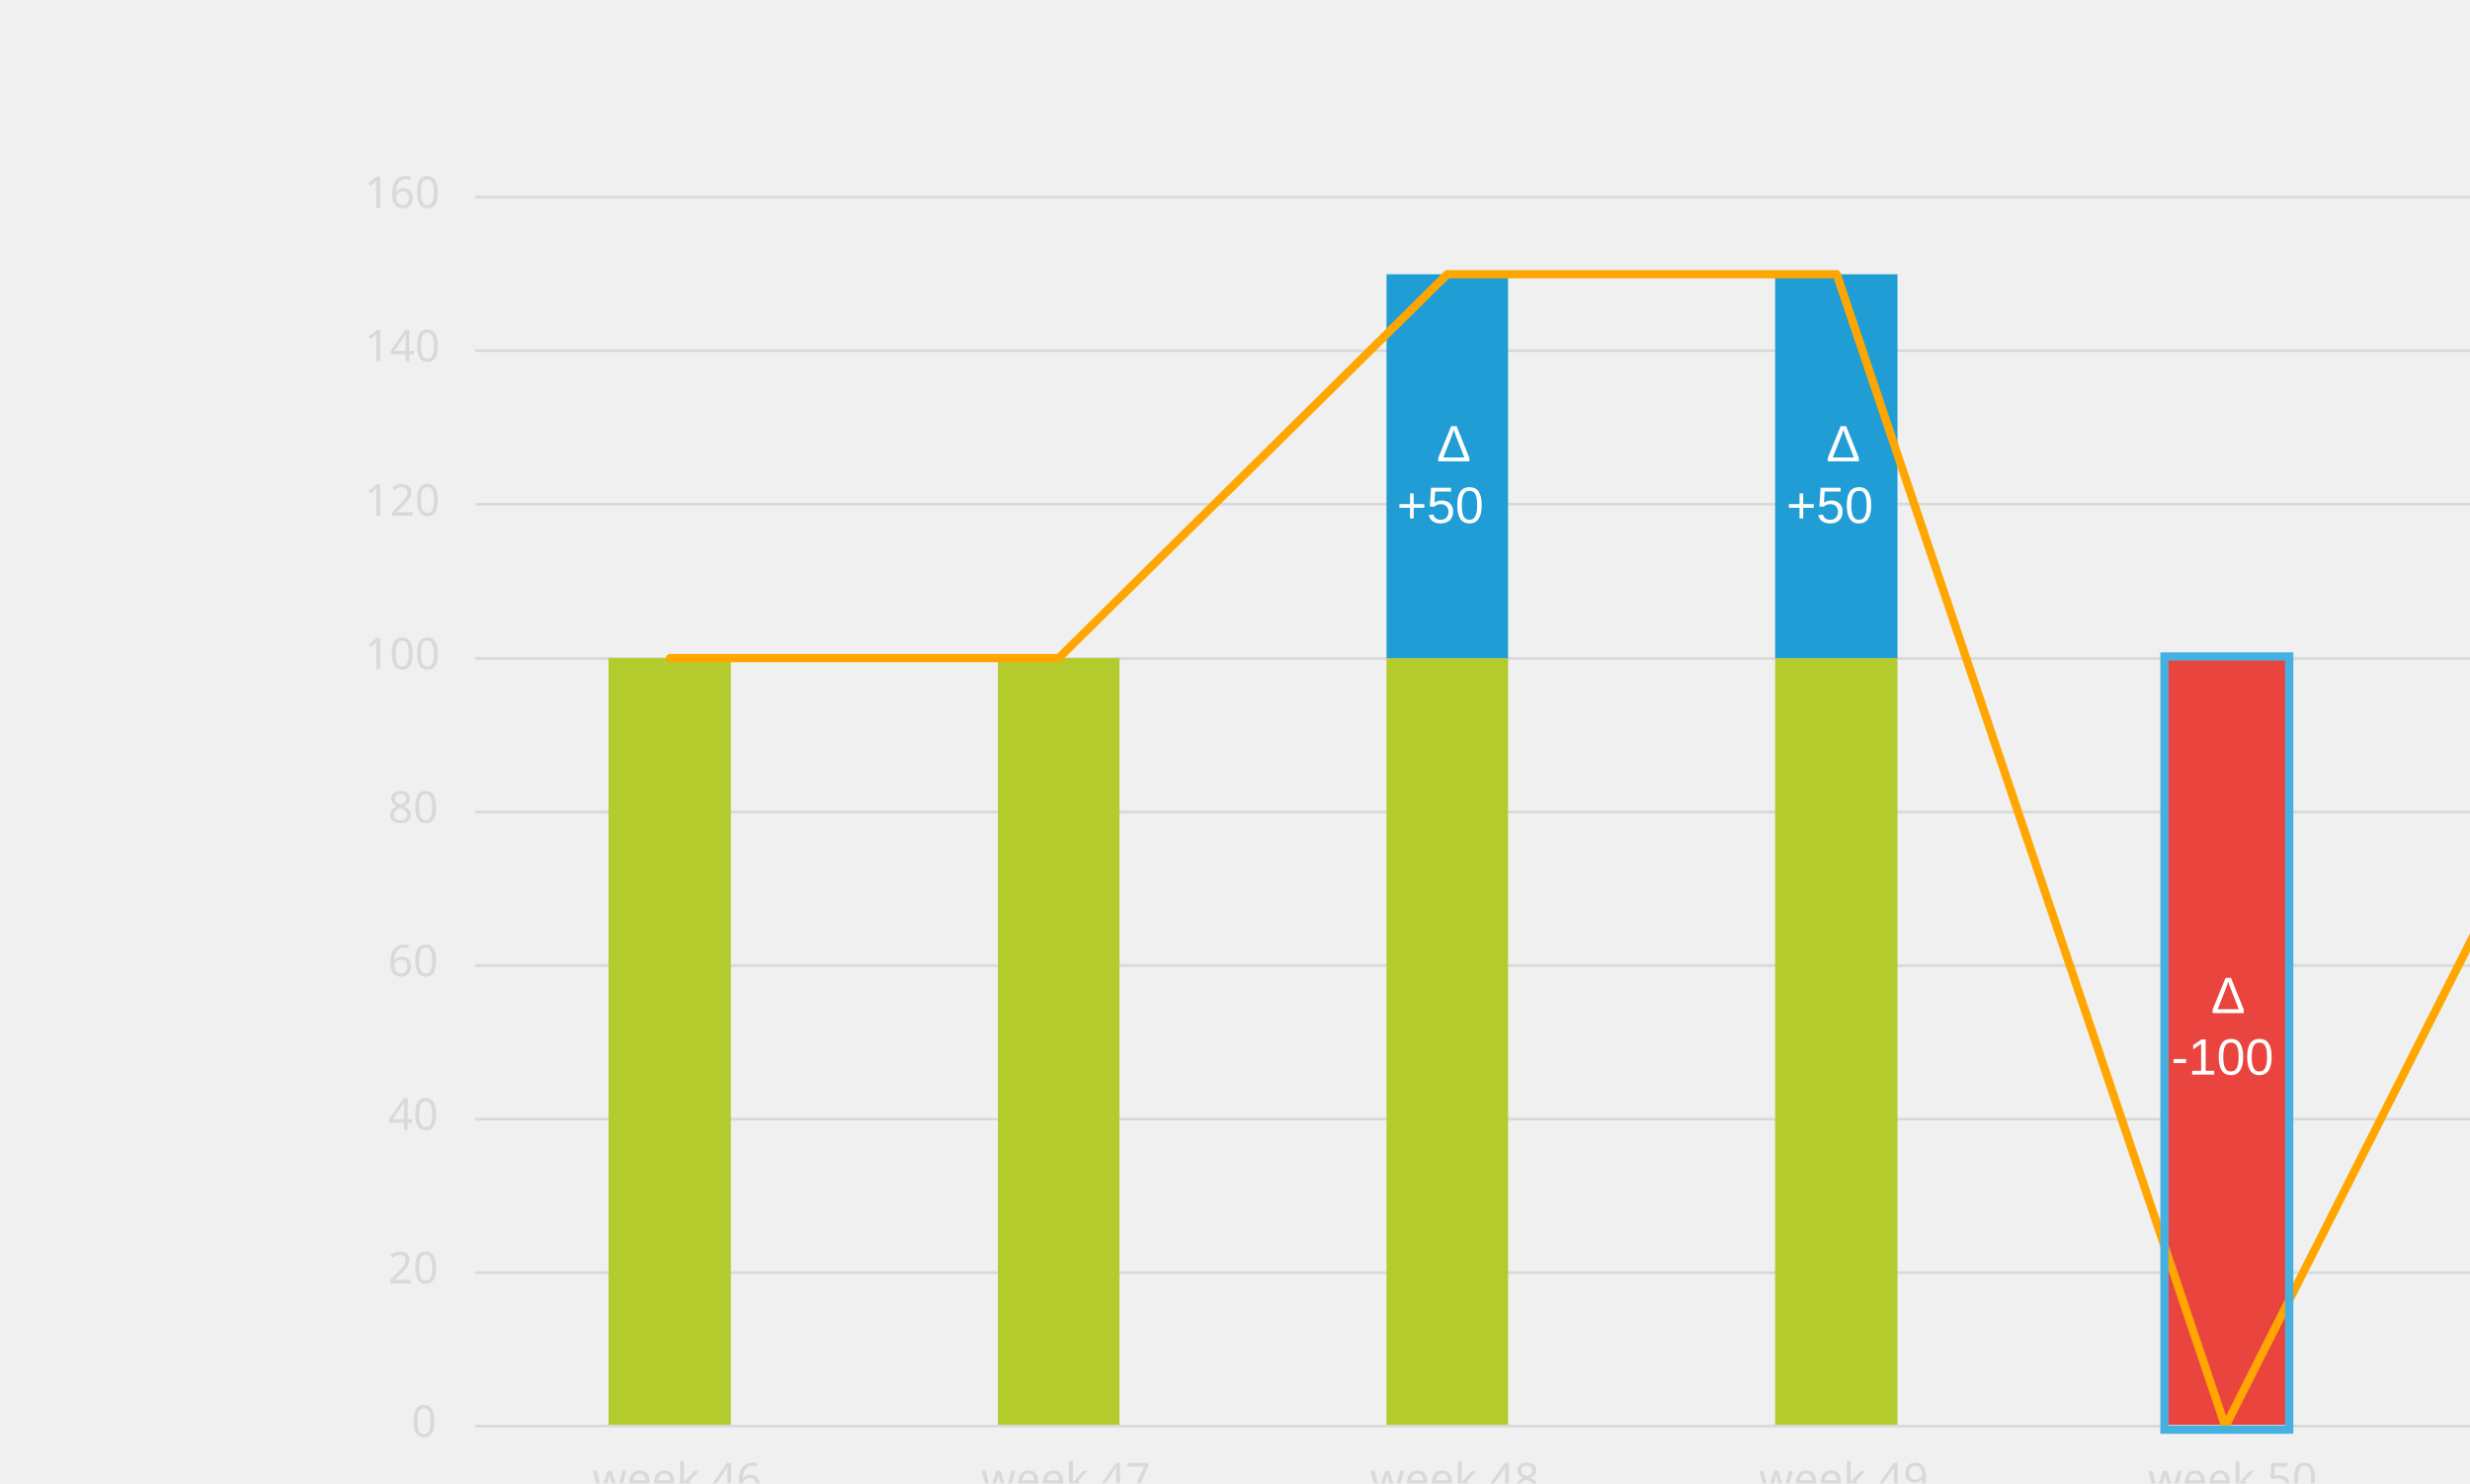
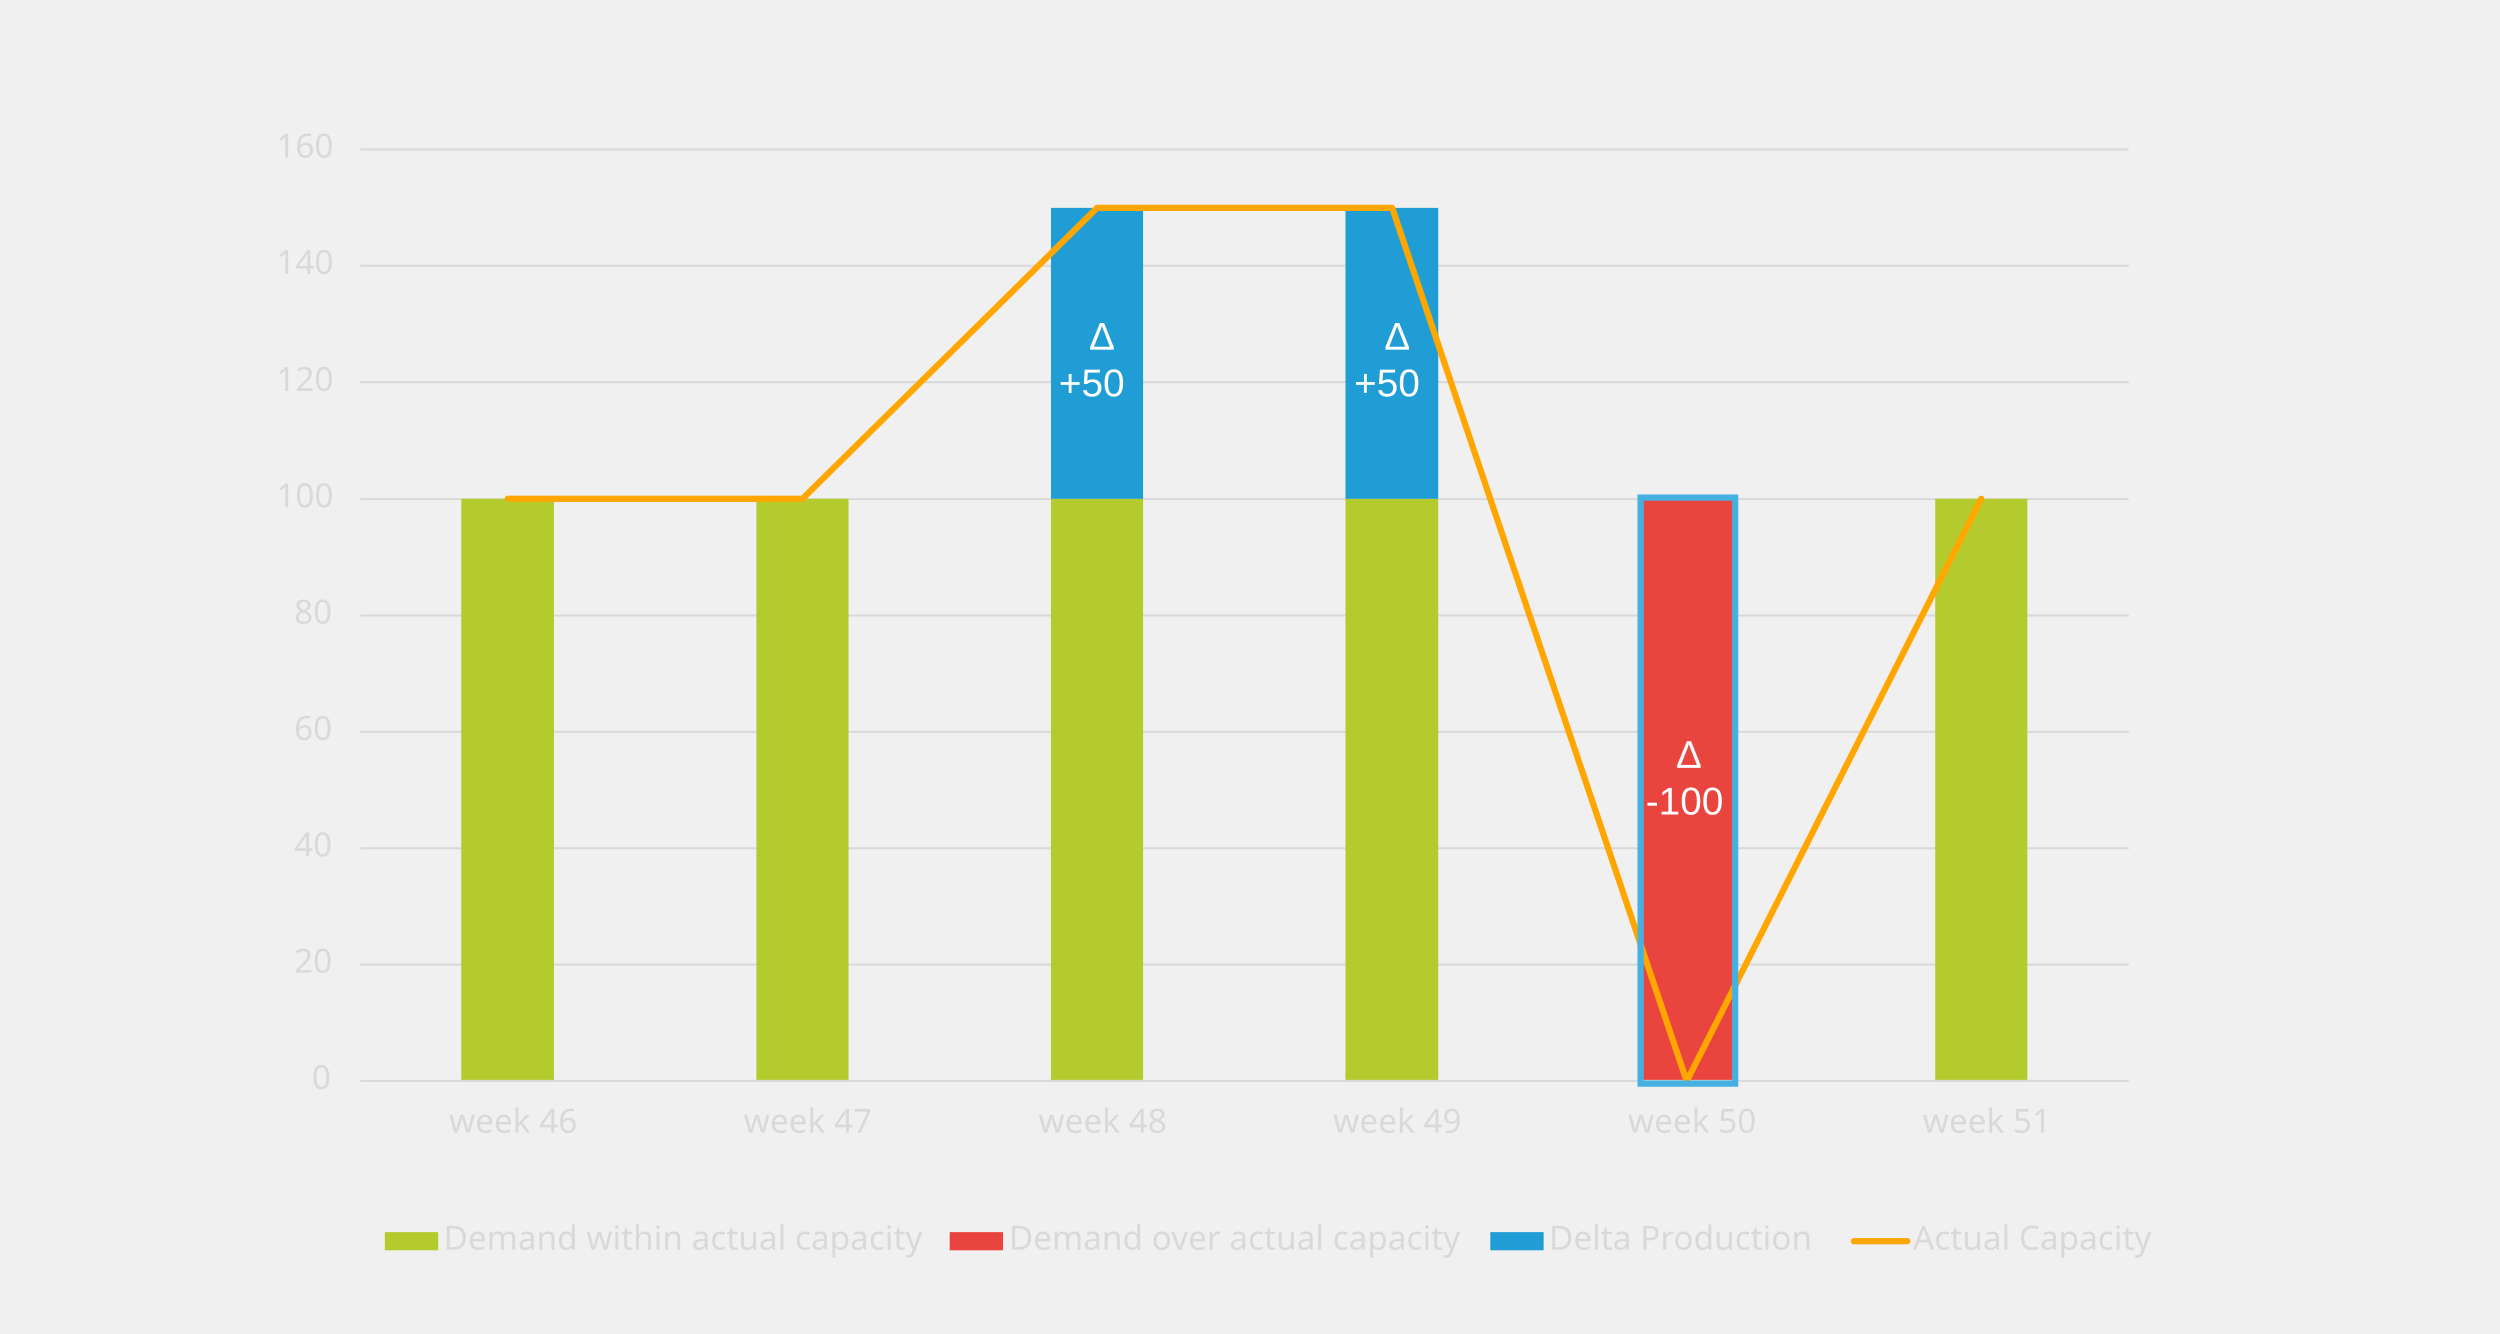
- <svg xmlns="http://www.w3.org/2000/svg" xml:space="preserve" overflow="hidden">
+ <svg xmlns="http://www.w3.org/2000/svg" width="4125" height="2200" xml:space="preserve" overflow="hidden">
  <defs>
    <clipPath id="clip0">
      <rect x="146" y="146" width="4125" height="2200" />
    </clipPath>
    <clipPath id="clip1">
      <rect x="146" y="146" width="4125" height="2200" />
    </clipPath>
  </defs>
  <g clip-path="url(#clip0)" transform="translate(-146 -146)">
    <g clip-path="url(#clip1)">
      <g>
        <path d="M740.5 1737.56 3658.5 1737.56M740.5 1545.55 3658.5 1545.55M740.5 1353.54 3658.5 1353.54M740.5 1161.54 3658.5 1161.54M740.5 969.532 3658.5 969.532M740.5 776.526 3658.5 776.526M740.5 584.519 3658.5 584.519M740.5 392.5 3658.5 392.5" stroke="#D9D9D9" stroke-width="3.438" stroke-linecap="butt" stroke-linejoin="round" stroke-miterlimit="10" stroke-opacity="1" fill="none" fill-rule="nonzero" />
      </g>
      <g>
        <path d="M907.03 969.032 1060.03 969.032 1060.03 1930 907.03 1930ZM1394.05 969.032 1546.05 969.032 1546.05 1930 1394.05 1930ZM1880.06 969.032 2032.07 969.032 2032.07 1930 1880.06 1930ZM2366.08 969.032 2519.08 969.032 2519.08 1930 2366.08 1930ZM3339.11 969.032 3491.11 969.032 3491.11 1930 3339.11 1930Z" fill="#B4CB2E" fill-rule="nonzero" fill-opacity="1" />
      </g>
      <g>
        <path d="M2853.09 969.032 3005.1 969.032 3005.1 1930 2853.09 1930Z" fill="#EA443E" fill-rule="nonzero" fill-opacity="1" />
      </g>
      <g>
        <path d="M1880.06 489.016 2032.07 489.016 2032.07 969.032 1880.06 969.032ZM2366.08 489.016 2519.08 489.016 2519.08 969.032 2366.08 969.032Z" fill="#209DD4" fill-rule="nonzero" fill-opacity="1" />
      </g>
      <g>
        <path d="M740.5 1929.5 3658.5 1929.5" stroke="#D9D9D9" stroke-width="3.438" stroke-linecap="butt" stroke-linejoin="round" stroke-miterlimit="10" stroke-opacity="1" fill="none" fill-rule="evenodd" />
      </g>
      <g>
        <path d="M984 969.032 1470.05 969.032 1956.06 489 2443.08 489 2929.1 1930 3415 969.032" stroke="#FFA601" stroke-width="10.312" stroke-linecap="round" stroke-linejoin="round" stroke-miterlimit="10" stroke-opacity="1" fill="none" fill-rule="nonzero" />
      </g>
      <g>
        <text fill="#D9D9D9" fill-opacity="1" font-family="Aptos,Aptos_MSFontService,sans-serif" font-style="normal" font-variant="normal" font-weight="400" font-stretch="normal" font-size="55" text-anchor="start" direction="ltr" writing-mode="lr-tb" unicode-bidi="normal" text-decoration="none" transform="matrix(1 0 0 1 660.538 1943)">0</text>
      </g>
      <g>
        <text fill="#D9D9D9" fill-opacity="1" font-family="Aptos,Aptos_MSFontService,sans-serif" font-style="normal" font-variant="normal" font-weight="400" font-stretch="normal" font-size="55" text-anchor="start" direction="ltr" writing-mode="lr-tb" unicode-bidi="normal" text-decoration="none" transform="matrix(1 0 0 1 631.228 1751)">20</text>
      </g>
      <g>
        <text fill="#D9D9D9" fill-opacity="1" font-family="Aptos,Aptos_MSFontService,sans-serif" font-style="normal" font-variant="normal" font-weight="400" font-stretch="normal" font-size="55" text-anchor="start" direction="ltr" writing-mode="lr-tb" unicode-bidi="normal" text-decoration="none" transform="matrix(1 0 0 1 631.228 1559)">40</text>
      </g>
      <g>
        <text fill="#D9D9D9" fill-opacity="1" font-family="Aptos,Aptos_MSFontService,sans-serif" font-style="normal" font-variant="normal" font-weight="400" font-stretch="normal" font-size="55" text-anchor="start" direction="ltr" writing-mode="lr-tb" unicode-bidi="normal" text-decoration="none" transform="matrix(1 0 0 1 631.228 1367)">60</text>
      </g>
      <g>
        <text fill="#D9D9D9" fill-opacity="1" font-family="Aptos,Aptos_MSFontService,sans-serif" font-style="normal" font-variant="normal" font-weight="400" font-stretch="normal" font-size="55" text-anchor="start" direction="ltr" writing-mode="lr-tb" unicode-bidi="normal" text-decoration="none" transform="matrix(1 0 0 1 631.228 1175)">80</text>
      </g>
      <g>
        <text fill="#D9D9D9" fill-opacity="1" font-family="Aptos,Aptos_MSFontService,sans-serif" font-style="normal" font-variant="normal" font-weight="400" font-stretch="normal" font-size="55" text-anchor="start" direction="ltr" writing-mode="lr-tb" unicode-bidi="normal" text-decoration="none" transform="matrix(1 0 0 1 601.917 983)">100</text>
      </g>
      <g>
        <text fill="#D9D9D9" fill-opacity="1" font-family="Aptos,Aptos_MSFontService,sans-serif" font-style="normal" font-variant="normal" font-weight="400" font-stretch="normal" font-size="55" text-anchor="start" direction="ltr" writing-mode="lr-tb" unicode-bidi="normal" text-decoration="none" transform="matrix(1 0 0 1 601.917 791)">120</text>
      </g>
      <g>
        <text fill="#D9D9D9" fill-opacity="1" font-family="Aptos,Aptos_MSFontService,sans-serif" font-style="normal" font-variant="normal" font-weight="400" font-stretch="normal" font-size="55" text-anchor="start" direction="ltr" writing-mode="lr-tb" unicode-bidi="normal" text-decoration="none" transform="matrix(1 0 0 1 601.917 598)">140</text>
      </g>
      <g>
        <text fill="#D9D9D9" fill-opacity="1" font-family="Aptos,Aptos_MSFontService,sans-serif" font-style="normal" font-variant="normal" font-weight="400" font-stretch="normal" font-size="55" text-anchor="start" direction="ltr" writing-mode="lr-tb" unicode-bidi="normal" text-decoration="none" transform="matrix(1 0 0 1 601.917 406)">160</text>
      </g>
      <g>
        <text fill="#D9D9D9" fill-opacity="1" font-family="Aptos,Aptos_MSFontService,sans-serif" font-style="normal" font-variant="normal" font-weight="400" font-stretch="normal" font-size="55" text-anchor="start" direction="ltr" writing-mode="lr-tb" unicode-bidi="normal" text-decoration="none" transform="matrix(1 0 0 1 886.758 2015)">week 46</text>
      </g>
      <g>
        <text fill="#D9D9D9" fill-opacity="1" font-family="Aptos,Aptos_MSFontService,sans-serif" font-style="normal" font-variant="normal" font-weight="400" font-stretch="normal" font-size="55" text-anchor="start" direction="ltr" writing-mode="lr-tb" unicode-bidi="normal" text-decoration="none" transform="matrix(1 0 0 1 1373.09 2015)">week 47</text>
      </g>
      <g>
        <text fill="#D9D9D9" fill-opacity="1" font-family="Aptos,Aptos_MSFontService,sans-serif" font-style="normal" font-variant="normal" font-weight="400" font-stretch="normal" font-size="55" text-anchor="start" direction="ltr" writing-mode="lr-tb" unicode-bidi="normal" text-decoration="none" transform="matrix(1 0 0 1 1859.43 2015)">week 48</text>
      </g>
      <g>
        <text fill="#D9D9D9" fill-opacity="1" font-family="Aptos,Aptos_MSFontService,sans-serif" font-style="normal" font-variant="normal" font-weight="400" font-stretch="normal" font-size="55" text-anchor="start" direction="ltr" writing-mode="lr-tb" unicode-bidi="normal" text-decoration="none" transform="matrix(1 0 0 1 2345.76 2015)">week 49</text>
      </g>
      <g>
        <text fill="#D9D9D9" fill-opacity="1" font-family="Aptos,Aptos_MSFontService,sans-serif" font-style="normal" font-variant="normal" font-weight="400" font-stretch="normal" font-size="55" text-anchor="start" direction="ltr" writing-mode="lr-tb" unicode-bidi="normal" text-decoration="none" transform="matrix(1 0 0 1 2832.09 2015)">week 50</text>
      </g>
      <g>
        <text fill="#D9D9D9" fill-opacity="1" font-family="Aptos,Aptos_MSFontService,sans-serif" font-style="normal" font-variant="normal" font-weight="400" font-stretch="normal" font-size="55" text-anchor="start" direction="ltr" writing-mode="lr-tb" unicode-bidi="normal" text-decoration="none" transform="matrix(1 0 0 1 3318.43 2015)">week 51</text>
      </g>
      <g>
        <rect x="781" y="2179" width="88" height="30" fill="#B4CB2E" fill-opacity="1" />
      </g>
      <g>
        <text fill="#D9D9D9" fill-opacity="1" font-family="Aptos,Aptos_MSFontService,sans-serif" font-style="normal" font-variant="normal" font-weight="400" font-stretch="normal" font-size="55" text-anchor="start" direction="ltr" writing-mode="lr-tb" unicode-bidi="normal" text-decoration="none" transform="matrix(1 0 0 1 877.846 2208)">Demand within actual capacity</text>
      </g>
      <g>
        <rect x="1713" y="2179" width="88" height="30" fill="#EA443E" fill-opacity="1" />
      </g>
      <g>
        <text fill="#D9D9D9" fill-opacity="1" font-family="Aptos,Aptos_MSFontService,sans-serif" font-style="normal" font-variant="normal" font-weight="400" font-stretch="normal" font-size="55" text-anchor="start" direction="ltr" writing-mode="lr-tb" unicode-bidi="normal" text-decoration="none" transform="matrix(1 0 0 1 1810.67 2208)">Demand over actual capacity</text>
      </g>
      <g>
        <rect x="2605" y="2179" width="88" height="30" fill="#209DD4" fill-opacity="1" />
      </g>
      <g>
        <text fill="#D9D9D9" fill-opacity="1" font-family="Aptos,Aptos_MSFontService,sans-serif" font-style="normal" font-variant="normal" font-weight="400" font-stretch="normal" font-size="55" text-anchor="start" direction="ltr" writing-mode="lr-tb" unicode-bidi="normal" text-decoration="none" transform="matrix(1 0 0 1 2701.83 2208)">Delta Production</text>
      </g>
      <g>
        <path d="M3205 2194 3293 2194" stroke="#FFA601" stroke-width="10.312" stroke-linecap="round" stroke-linejoin="round" stroke-miterlimit="10" stroke-opacity="1" fill="none" fill-rule="evenodd" />
      </g>
      <g>
        <text fill="#D9D9D9" fill-opacity="1" font-family="Aptos,Aptos_MSFontService,sans-serif" font-style="normal" font-variant="normal" font-weight="400" font-stretch="normal" font-size="55" text-anchor="start" direction="ltr" writing-mode="lr-tb" unicode-bidi="normal" text-decoration="none" transform="matrix(1 0 0 1 3302.39 2208)">Actual Capacity</text>
      </g>
      <rect x="2853" y="967" width="156" height="967" stroke="#46B1E1" stroke-width="10.312" stroke-linecap="butt" stroke-linejoin="miter" stroke-miterlimit="8" stroke-opacity="1" fill="none" />
      <text fill="#FFFFFF" fill-opacity="1" font-family="Arial,Arial_MSFontService,sans-serif" font-style="normal" font-variant="normal" font-weight="400" font-stretch="normal" font-size="64" text-anchor="start" direction="ltr" writing-mode="lr-tb" unicode-bidi="normal" text-decoration="none" transform="matrix(1 0 0 1 1942.82 723)">Δ</text>
      <text fill="#FFFFFF" fill-opacity="1" font-family="Arial,Arial_MSFontService,sans-serif" font-style="normal" font-variant="normal" font-weight="400" font-stretch="normal" font-size="64" text-anchor="start" direction="ltr" writing-mode="lr-tb" unicode-bidi="normal" text-decoration="none" transform="matrix(1 0 0 1 1893.07 800)">+50</text>
      <text fill="#FFFFFF" fill-opacity="1" font-family="Arial,Arial_MSFontService,sans-serif" font-style="normal" font-variant="normal" font-weight="400" font-stretch="normal" font-size="64" text-anchor="start" direction="ltr" writing-mode="lr-tb" unicode-bidi="normal" text-decoration="none" transform="matrix(1 0 0 1 2429.96 723)">Δ</text>
      <text fill="#FFFFFF" fill-opacity="1" font-family="Arial,Arial_MSFontService,sans-serif" font-style="normal" font-variant="normal" font-weight="400" font-stretch="normal" font-size="64" text-anchor="start" direction="ltr" writing-mode="lr-tb" unicode-bidi="normal" text-decoration="none" transform="matrix(1 0 0 1 2380.21 800)">+50</text>
      <text fill="#FFFFFF" fill-opacity="1" font-family="Arial,Arial_MSFontService,sans-serif" font-style="normal" font-variant="normal" font-weight="400" font-stretch="normal" font-size="64" text-anchor="start" direction="ltr" writing-mode="lr-tb" unicode-bidi="normal" text-decoration="none" transform="matrix(1 0 0 1 2911.32 1413)">Δ</text>
      <text fill="#FFFFFF" fill-opacity="1" font-family="Arial,Arial_MSFontService,sans-serif" font-style="normal" font-variant="normal" font-weight="400" font-stretch="normal" font-size="64" text-anchor="start" direction="ltr" writing-mode="lr-tb" unicode-bidi="normal" text-decoration="none" transform="matrix(1 0 0 1 2861.56 1490)">-</text>
      <text fill="#FFFFFF" fill-opacity="1" font-family="Arial,Arial_MSFontService,sans-serif" font-style="normal" font-variant="normal" font-weight="400" font-stretch="normal" font-size="64" text-anchor="start" direction="ltr" writing-mode="lr-tb" unicode-bidi="normal" text-decoration="none" transform="matrix(1 0 0 1 2882.76 1490)">100</text>
    </g>
  </g>
</svg>
